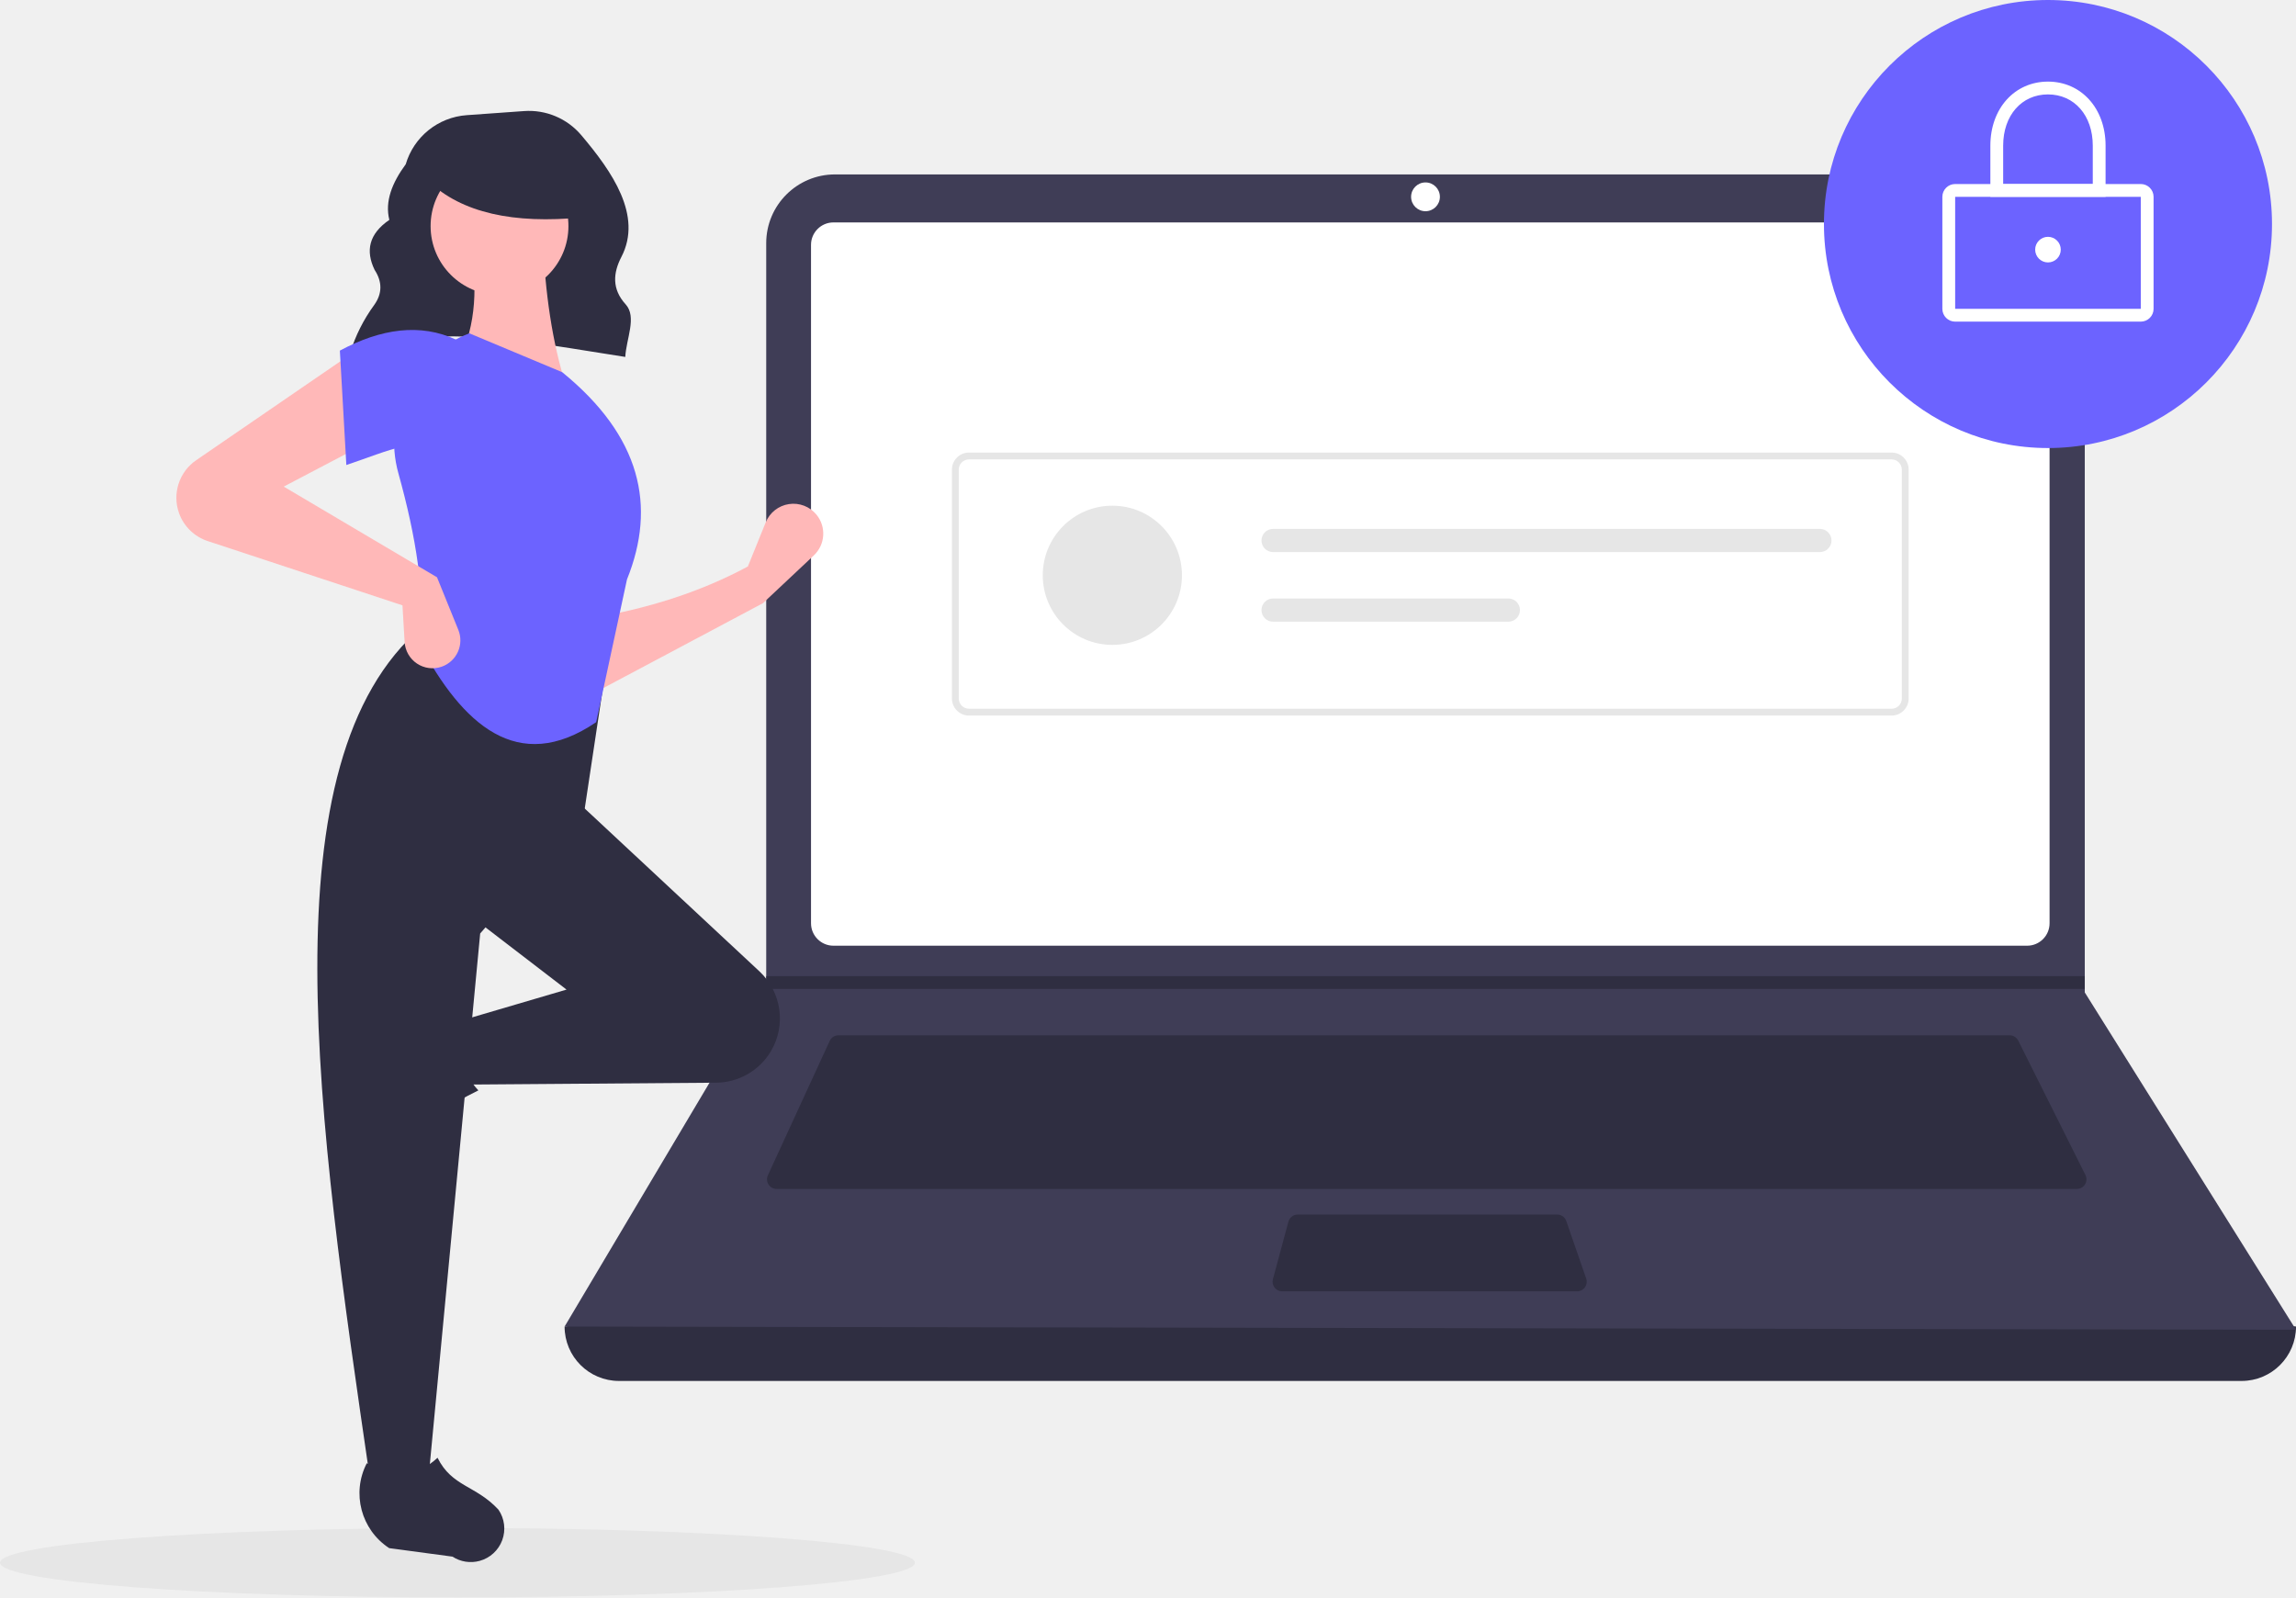
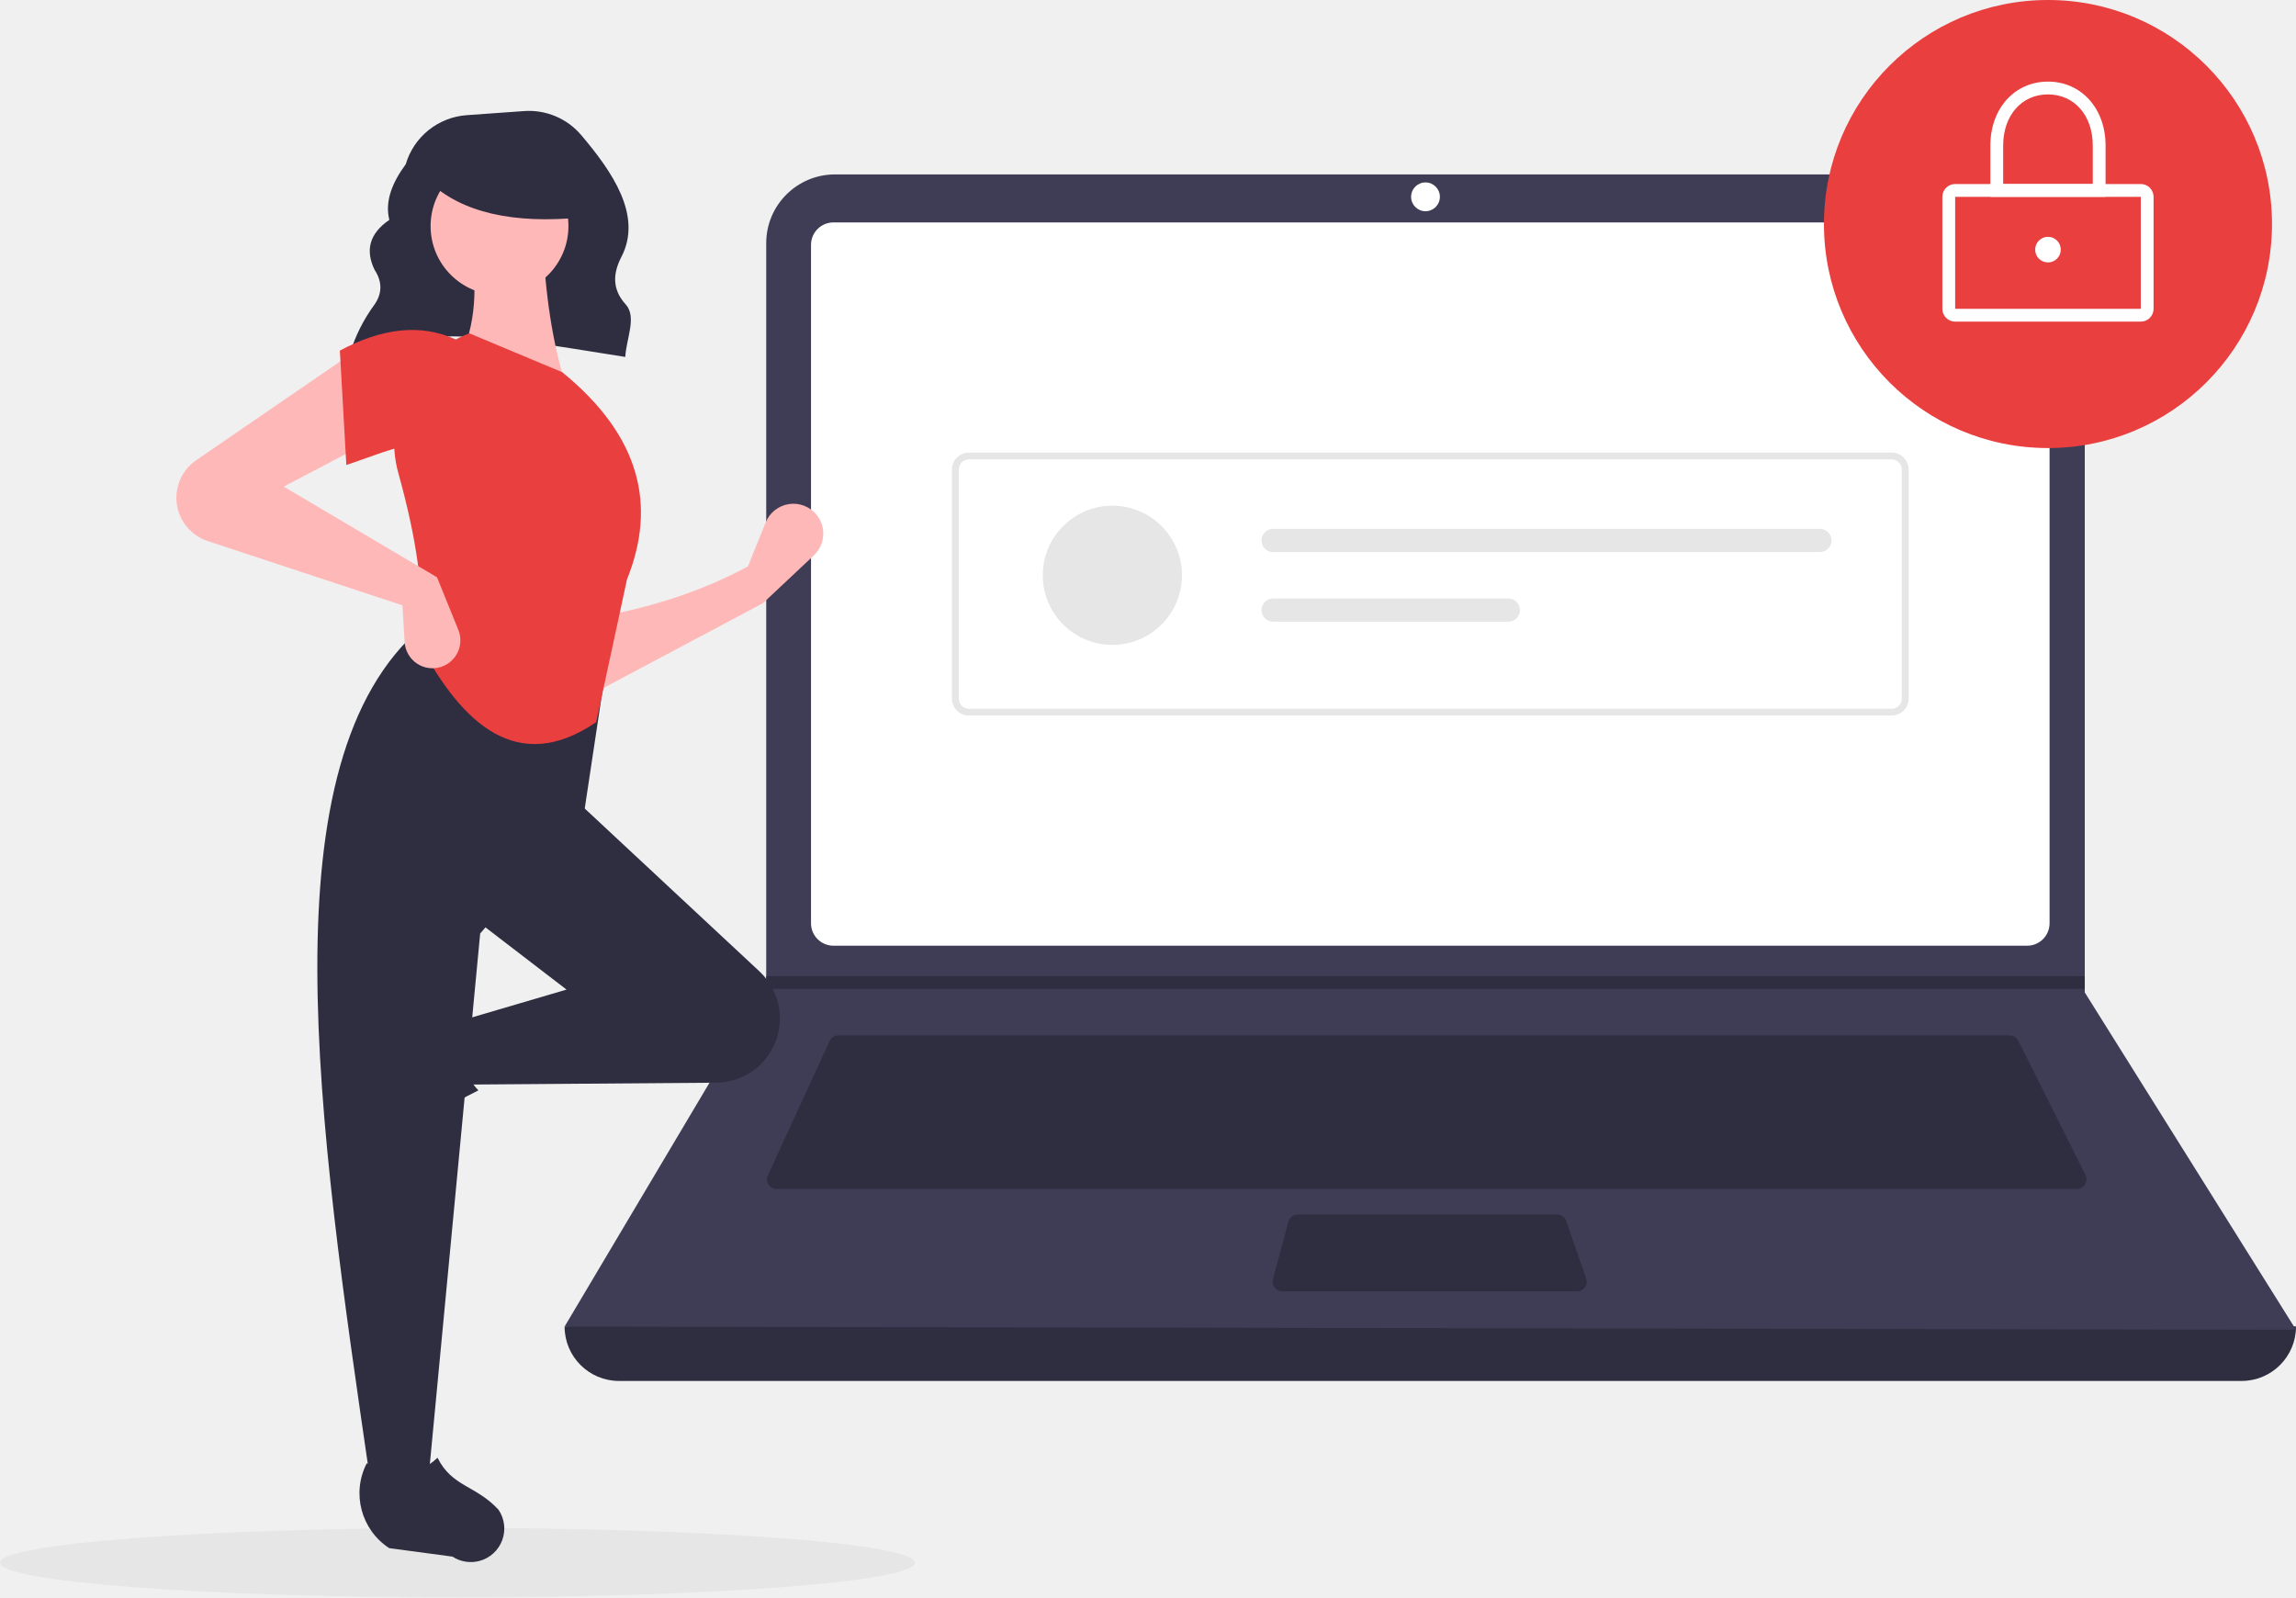
<svg xmlns="http://www.w3.org/2000/svg" width="793" height="551.732" viewBox="0 0 793 551.732" role="img" artist="Katerina Limpitsouni" source="https://undraw.co/">
  <ellipse cx="158" cy="539.732" rx="158" ry="12" fill="#e6e6e6" />
  <path d="M324.272,296.554c27.497-11.695,61.744-4.285,95.191.858.311-6.228,4.084-13.808.132-18.153-4.801-5.279-4.359-10.825-1.47-16.404,7.388-14.265-3.197-29.444-13.884-42.065a23.669,23.669,0,0,0-19.755-8.292l-19.797,1.414A23.709,23.709,0,0,0,343.635,230.859v0c-4.727,6.429-7.257,12.841-5.664,19.219-7.081,4.839-8.27,10.68-5.089,17.264,2.698,4.146,2.669,8.182-.123,12.106a55.891,55.891,0,0,0-8.31,16.506Z" transform="translate(-203.5 -174.1342)" fill="#2f2e41" />
  <path d="M977.709,651.097H417.291A18.791,18.791,0,0,1,398.5,632.306h0q304.727-35.415,598,0h0A18.791,18.791,0,0,1,977.709,651.097Z" transform="translate(-203.5 -174.1342)" fill="#2f2e41" />
  <path d="M996.5,633.412l-598-1.105,69.306-116.616.332-.553V258.131a23.752,23.752,0,0,1,23.754-23.754H899.792a23.752,23.752,0,0,1,23.754,23.754V516.906Z" transform="translate(-203.5 -174.1342)" fill="#3f3d56" />
  <path d="M491.35,250.957a7.746,7.746,0,0,0-7.738,7.738V493.031a7.747,7.747,0,0,0,7.738,7.738H903.65a7.747,7.747,0,0,0,7.738-7.738V258.694a7.747,7.747,0,0,0-7.738-7.738Z" transform="translate(-203.5 -174.1342)" fill="#fff" />
  <path d="M493.078,531.718a3.325,3.325,0,0,0-3.013,1.93l-21.355,46.425a3.316,3.316,0,0,0,3.012,4.702H920.814a3.316,3.316,0,0,0,2.965-4.799L900.567,533.551a3.299,3.299,0,0,0-2.965-1.833Z" transform="translate(-203.5 -174.1342)" fill="#2f2e41" />
  <circle cx="492.342" cy="67.98" r="4.974" fill="#fff" />
  <path d="M651.7,593.619a3.321,3.321,0,0,0-3.202,2.454l-5.357,19.896a3.316,3.316,0,0,0,3.202,4.179h101.874a3.315,3.315,0,0,0,3.133-4.401l-6.887-19.896a3.318,3.318,0,0,0-3.134-2.231Z" transform="translate(-203.5 -174.1342)" fill="#2f2e41" />
  <polygon points="720.046 337.135 720.046 341.556 264.306 341.556 264.649 341.004 264.649 337.135 720.046 337.135" fill="#2f2e41" />
-   <circle cx="707.335" cy="77.375" r="77.375" fill="#6c63ff" />
+   <circle cx="707.335" cy="77.375" r="77.375" fill="#E93F3F" />
  <path d="M942.89,285.223H878.779a4.426,4.426,0,0,1-4.421-4.421V242.114a4.426,4.426,0,0,1,4.421-4.421H942.89a4.426,4.426,0,0,1,4.421,4.421v38.688A4.426,4.426,0,0,1,942.89,285.223Zm-64.111-43.109v38.688h64.114L942.89,242.114Z" transform="translate(-203.5 -174.1342)" fill="#fff" />
  <path d="M930.731,242.114h-39.793V224.428c0-12.81,8.368-22.107,19.896-22.107s19.896,9.297,19.896,22.107Zm-35.372-4.421h30.95V224.428c0-10.413-6.363-17.686-15.475-17.686s-15.475,7.273-15.475,17.686Z" transform="translate(-203.5 -174.1342)" fill="#fff" />
  <circle cx="707.335" cy="86.218" r="4.421" fill="#fff" />
  <path d="M856.82,421.284H538.18a5.908,5.908,0,0,1-5.901-5.901V336.342a5.908,5.908,0,0,1,5.901-5.901H856.82a5.908,5.908,0,0,1,5.901,5.901V415.383A5.908,5.908,0,0,1,856.82,421.284Zm-318.64-88.482a3.544,3.544,0,0,0-3.54,3.54V415.383a3.544,3.544,0,0,0,3.54,3.54H856.82a3.544,3.544,0,0,0,3.54-3.54V336.342a3.544,3.544,0,0,0-3.54-3.54Z" transform="translate(-203.5 -174.1342)" fill="#e6e6e6" />
  <circle cx="384.19" cy="198.695" r="24.036" fill="#e6e6e6" />
  <path d="M643.203,356.805a4.006,4.006,0,1,0,0,8.012H832.061a4.006,4.006,0,0,0,0-8.012Z" transform="translate(-203.5 -174.1342)" fill="#e6e6e6" />
  <path d="M643.203,380.842a4.006,4.006,0,1,0,0,8.012H724.469a4.006,4.006,0,1,0,0-8.012Z" transform="translate(-203.5 -174.1342)" fill="#e6e6e6" />
  <path d="M467.022,382.462,408.119,413.778l-.746-26.096c19.226-3.209,37.517-8.797,54.429-17.895l6.16-15.22a10.318,10.318,0,0,1,17.536-2.678l0,0a10.318,10.318,0,0,1-.908,14.069Z" transform="translate(-203.5 -174.1342)" fill="#ffb8b8" />
  <path d="M323.098,563.267v0a11.574,11.574,0,0,1,1.469-9.363l12.939-19.858a22.612,22.612,0,0,1,29.335-7.739h0c-5.438,9.256-4.68,17.377,1.878,24.434a117.631,117.631,0,0,0-27.936,19.045A11.574,11.574,0,0,1,323.098,563.267Z" transform="translate(-203.5 -174.1342)" fill="#2f2e41" />
  <path d="M469.705,537.303l0,0a22.203,22.203,0,0,1-18.871,10.779l-85.96.651-3.728-21.623,38.026-11.184-32.061-24.605L402.154,450.313l63.65,59.324A22.203,22.203,0,0,1,469.705,537.303Z" transform="translate(-203.5 -174.1342)" fill="#2f2e41" />
  <path d="M351.453,685.179H331.321c-18.075-123.898-36.474-248.142,17.895-294.515l64.122,10.439L405.136,455.532l-35.789,41.008Z" transform="translate(-203.5 -174.1342)" fill="#2f2e41" />
  <path d="M369.149,713.246h0a11.574,11.574,0,0,1-9.363-1.469l-21.859-2.938a22.612,22.612,0,0,1-7.741-29.335v0c9.257,5.437,17.377,4.679,24.434-1.879,4.986,10.067,13.201,9.453,21.047,17.935A11.574,11.574,0,0,1,369.149,713.246Z" transform="translate(-203.5 -174.1342)" fill="#2f2e41" />
  <path d="M399.172,307.902l-37.28-8.947c6.192-12.674,6.702-26.776,3.728-41.754l25.351-.746C391.764,275.08,394.167,292.481,399.172,307.902Z" transform="translate(-203.5 -174.1342)" fill="#ffb8b8" />
-   <path d="M409.418,423.552c-27.139,18.493-46.314.633-60.947-26.923,2.033-16.862-1.259-37.041-7.357-58.966a40.138,40.138,0,0,1,24.506-48.401h0l32.061,13.421c27.224,22.19,32.582,46.227,22.368,71.578Z" transform="translate(-203.5 -174.1342)" fill="#6c63ff" />
+   <path d="M409.418,423.552c-27.139,18.493-46.314.633-60.947-26.923,2.033-16.862-1.259-37.041-7.357-58.966a40.138,40.138,0,0,1,24.506-48.401h0l32.061,13.421c27.224,22.19,32.582,46.227,22.368,71.578Z" transform="translate(-203.5 -174.1342)" fill="#E93F3F" />
  <path d="M331.321,326.542,301.497,342.2l52.938,31.316,7.366,18.17a9.637,9.637,0,0,1-5.789,12.731h0a9.637,9.637,0,0,1-12.762-8.544l-.745-12.663-67.284-22.204a15.733,15.733,0,0,1-9.873-9.611v0a15.733,15.733,0,0,1,5.903-18.303l54.105-37.118Z" transform="translate(-203.5 -174.1342)" fill="#ffb8b8" />
-   <path d="M361.146,329.524c-12.439-5.451-23.749.47-38.026,5.219l-2.237-39.517c14.176-7.556,27.692-9.593,40.263-3.728Z" transform="translate(-203.5 -174.1342)" fill="#6c63ff" />
+   <path d="M361.146,329.524c-12.439-5.451-23.749.47-38.026,5.219l-2.237-39.517c14.176-7.556,27.692-9.593,40.263-3.728Z" transform="translate(-203.5 -174.1342)" fill="#E93F3F" />
  <circle cx="172.525" cy="78.093" r="23.802" fill="#ffb8b8" />
  <path d="M404.5,249.224c-23.566,2.308-41.523-1.546-53-12.52v-8.838h51Z" transform="translate(-203.5 -174.1342)" fill="#2f2e41" />
</svg>
